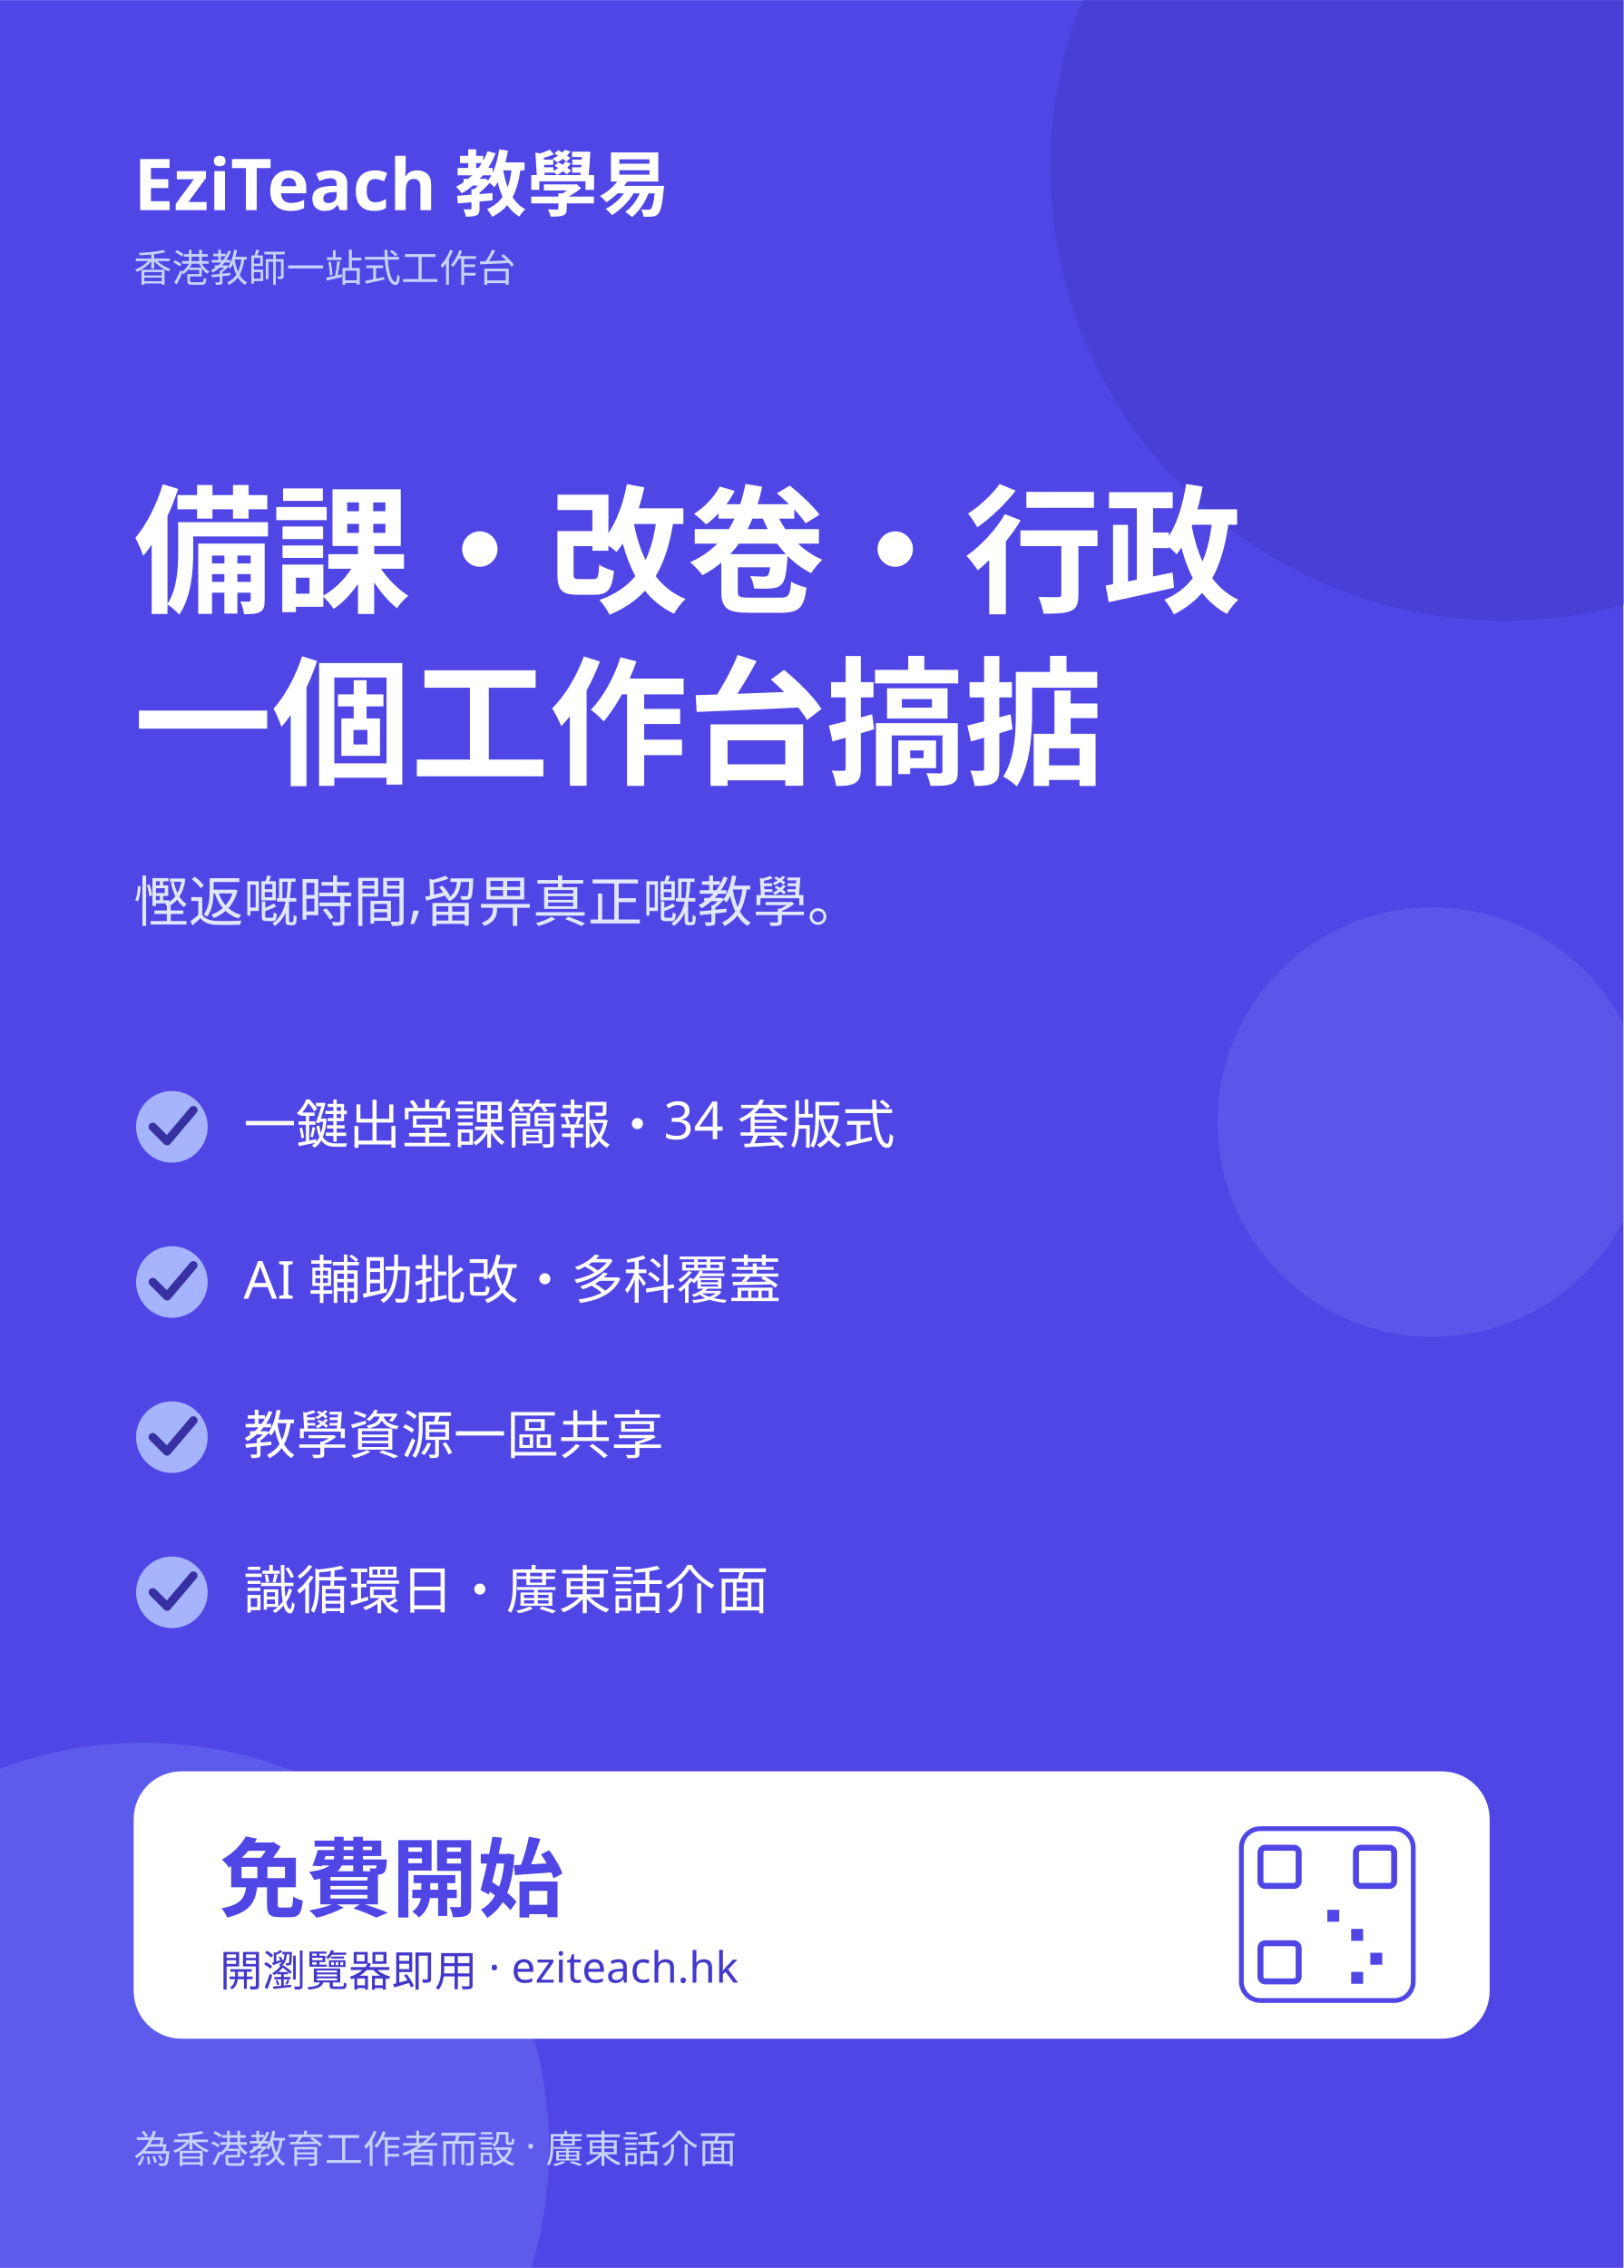
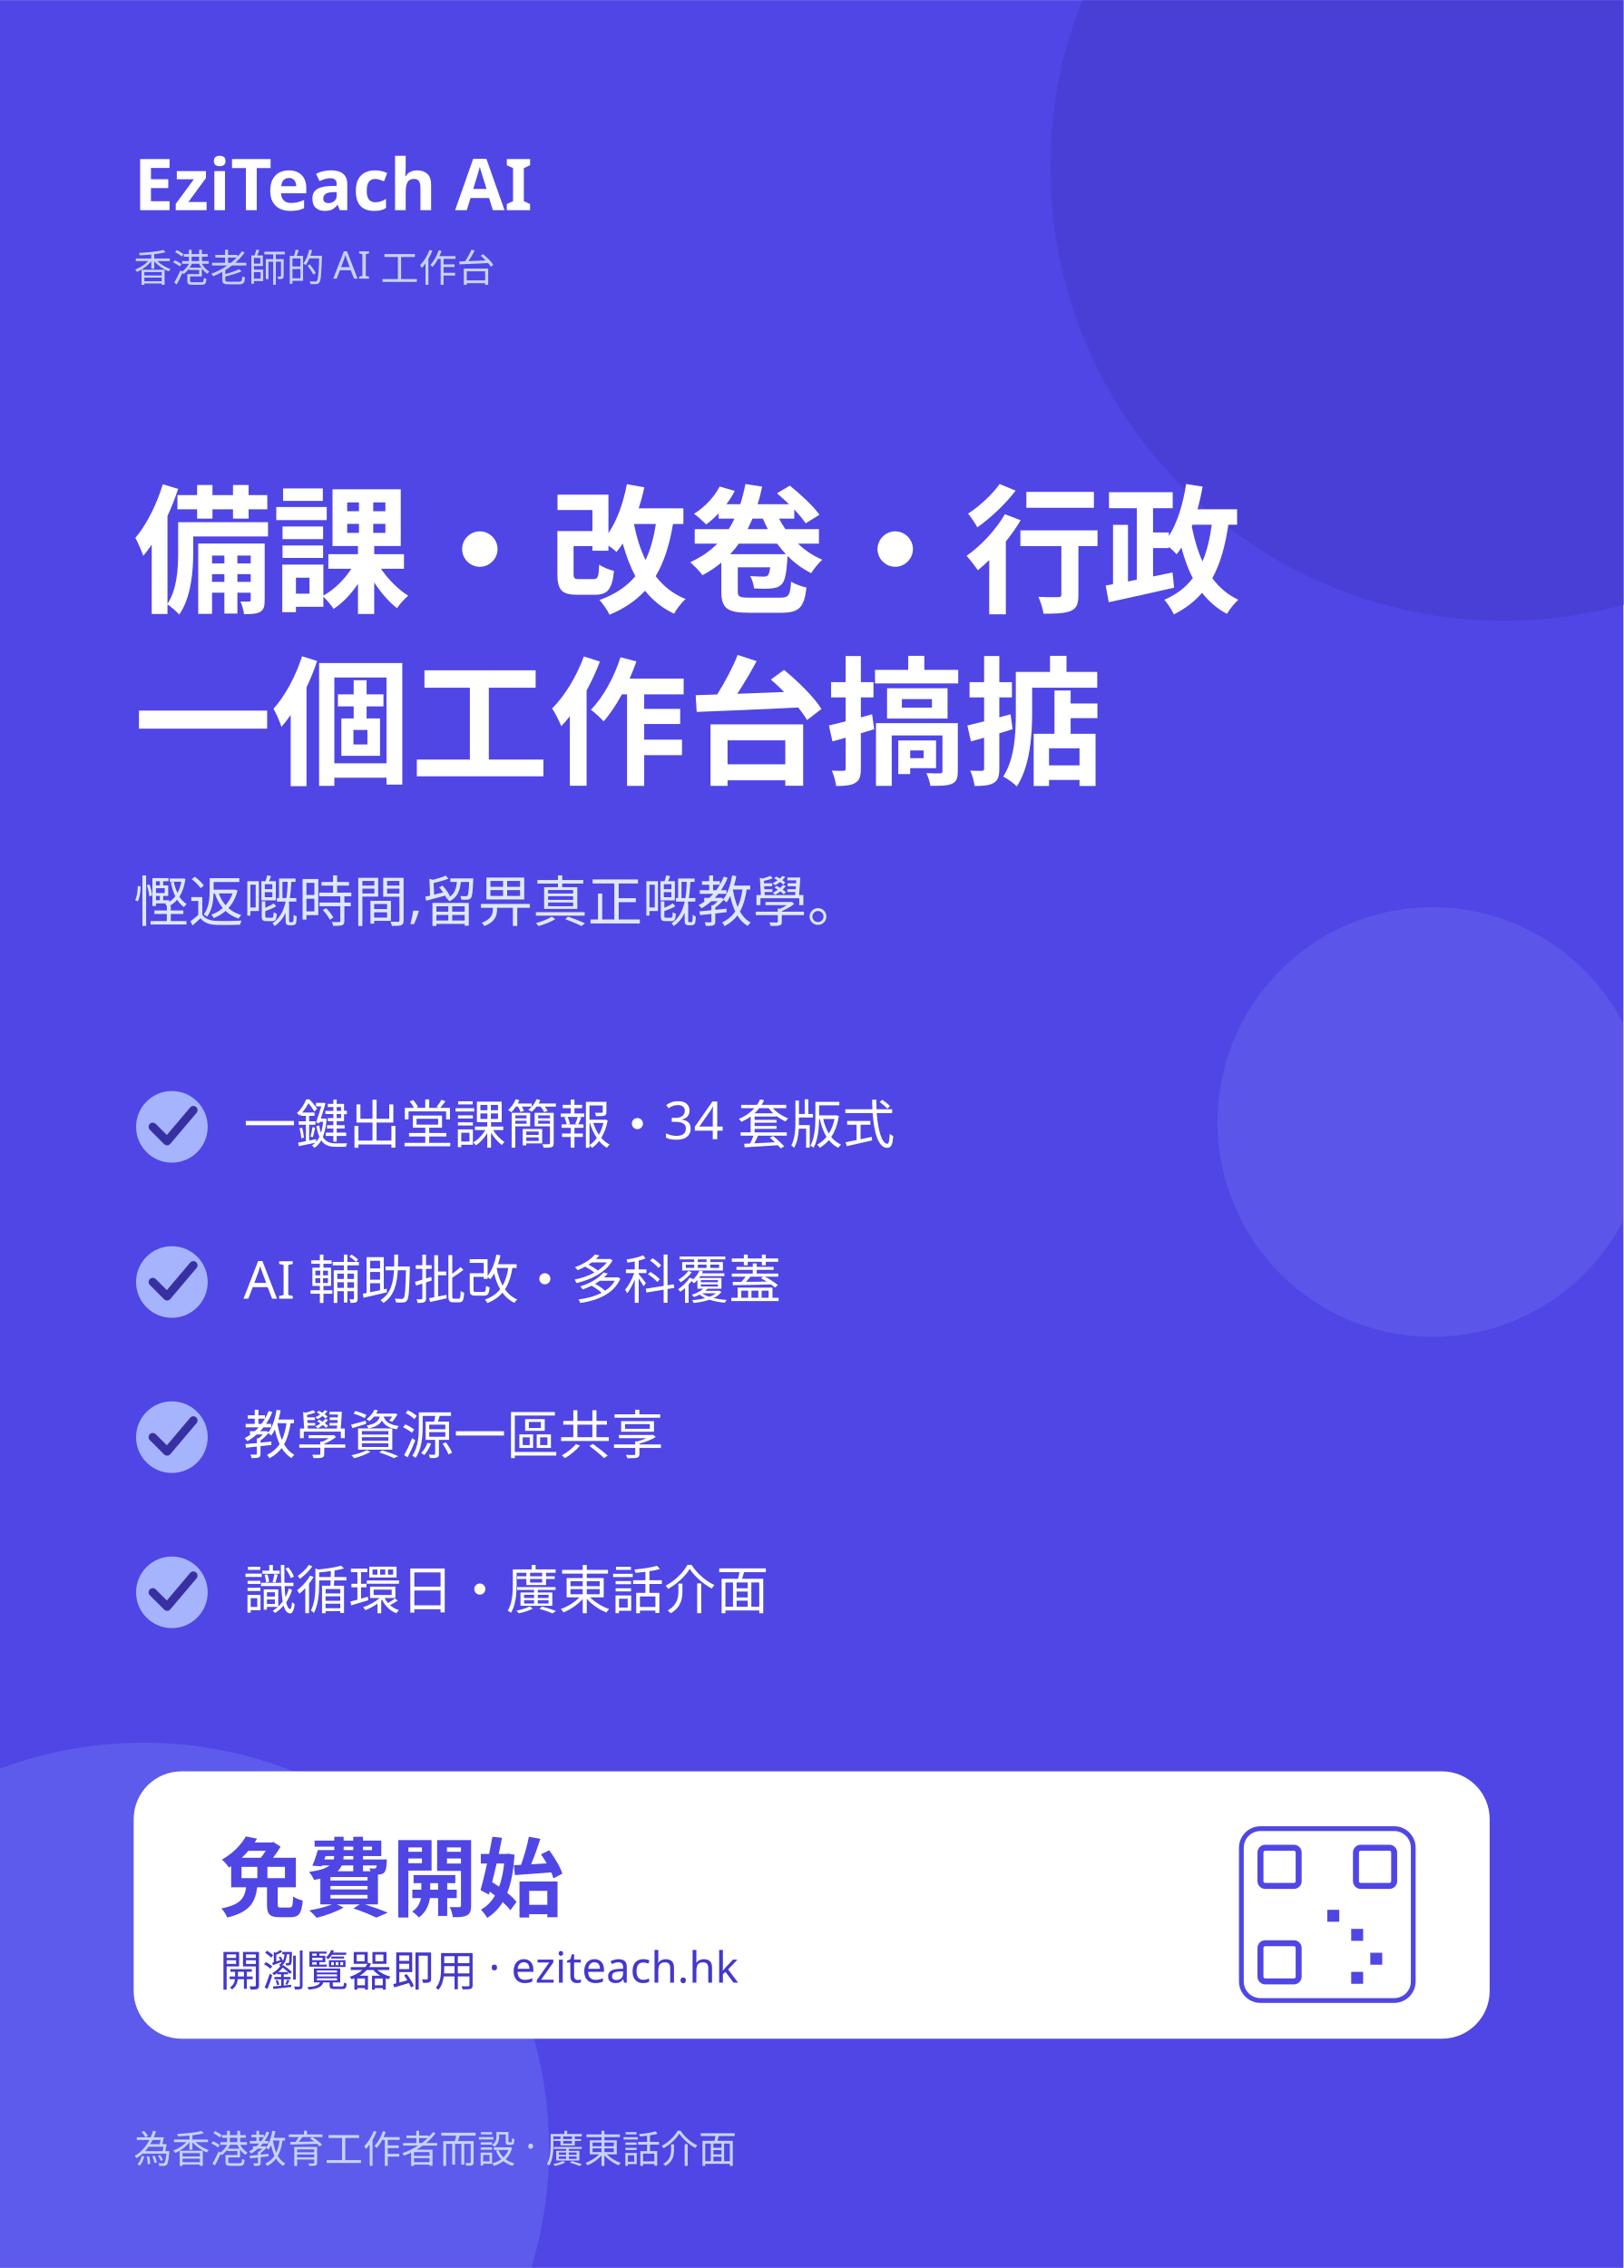
<svg xmlns="http://www.w3.org/2000/svg" width="1080" height="1509" viewBox="0 0 680 950" role="img">
  <style>text{font-family:'PingFang HK','Noto Sans HK','Microsoft JhengHei','Hiragino Sans GB',sans-serif}</style>
  <rect x="0" y="0" width="680" height="950" fill="#4f46e5" />
  <circle cx="630" cy="70" r="190" fill="#4338ca" opacity="0.5" />
  <circle cx="60" cy="900" r="170" fill="#818cf8" opacity="0.3" />
  <circle cx="600" cy="470" r="90" fill="#a5b4fc" opacity="0.14" />
-   <text x="56" y="88" font-size="30" font-weight="700" fill="#ffffff">EziTeach 教學易</text>
-   <text x="56" y="118" font-size="16" font-weight="400" fill="#c7d2fe">香港教師一站式工作台</text>
+   <text x="56" y="88" font-size="30" font-weight="700" fill="#ffffff">EziTeach AI</text>
+   <text x="56" y="118" font-size="16" font-weight="400" fill="#c7d2fe">香港老師的 AI 工作台</text>
  <text x="56" y="252" font-size="58" font-weight="700" fill="#ffffff">備課・改卷・行政</text>
  <text x="56" y="324" font-size="58" font-weight="700" fill="#ffffff">一個工作台搞掂</text>
  <text x="56" y="386" font-size="23" font-weight="400" fill="#e0e7ff">慳返嘅時間,留畀真正嘅教學。</text>
  <circle cx="72" cy="472" r="15" fill="#a5b4fc" />
  <path d="M64 472 L70 478 L81 465" stroke="#3730a3" stroke-width="3.5" fill="none" stroke-linecap="round" stroke-linejoin="round" />
  <text x="102" y="479" font-size="22" font-weight="400" fill="#ffffff">一鍵出堂課簡報・34 套版式</text>
  <circle cx="72" cy="537" r="15" fill="#a5b4fc" />
  <path d="M64 537 L70 543 L81 530" stroke="#3730a3" stroke-width="3.5" fill="none" stroke-linecap="round" stroke-linejoin="round" />
  <text x="102" y="544" font-size="22" font-weight="400" fill="#ffffff">AI 輔助批改・多科覆蓋</text>
  <circle cx="72" cy="602" r="15" fill="#a5b4fc" />
  <path d="M64 602 L70 608 L81 595" stroke="#3730a3" stroke-width="3.5" fill="none" stroke-linecap="round" stroke-linejoin="round" />
  <text x="102" y="609" font-size="22" font-weight="400" fill="#ffffff">教學資源一區共享</text>
  <circle cx="72" cy="667" r="15" fill="#a5b4fc" />
  <path d="M64 667 L70 673 L81 660" stroke="#3730a3" stroke-width="3.5" fill="none" stroke-linecap="round" stroke-linejoin="round" />
  <text x="102" y="674" font-size="22" font-weight="400" fill="#ffffff">識循環日・廣東話介面</text>
  <rect x="56" y="742" width="568" height="112" rx="20" fill="#ffffff" />
  <text x="92" y="800" font-size="36" font-weight="700" fill="#4f46e5">免費開始</text>
  <text x="92" y="832" font-size="18" font-weight="400" fill="#4338ca">開瀏覽器即用 · eziteach.hk</text>
  <rect x="520" y="766" width="72" height="72" rx="8" fill="#ffffff" stroke="#4f46e5" stroke-width="2" />
  <rect x="528" y="774" width="16" height="16" rx="2" fill="none" stroke="#4f46e5" stroke-width="2.5" />
  <rect x="568" y="774" width="16" height="16" rx="2" fill="none" stroke="#4f46e5" stroke-width="2.5" />
  <rect x="528" y="814" width="16" height="16" rx="2" fill="none" stroke="#4f46e5" stroke-width="2.5" />
  <rect x="556" y="800" width="5" height="5" fill="#4f46e5" />
  <rect x="566" y="808" width="5" height="5" fill="#4f46e5" />
  <rect x="574" y="818" width="5" height="5" fill="#4f46e5" />
  <rect x="566" y="826" width="5" height="5" fill="#4f46e5" />
  <text x="56" y="906" font-size="16" font-weight="400" fill="#c7d2fe">為香港教育工作者而設 · 廣東話介面</text>
</svg>
